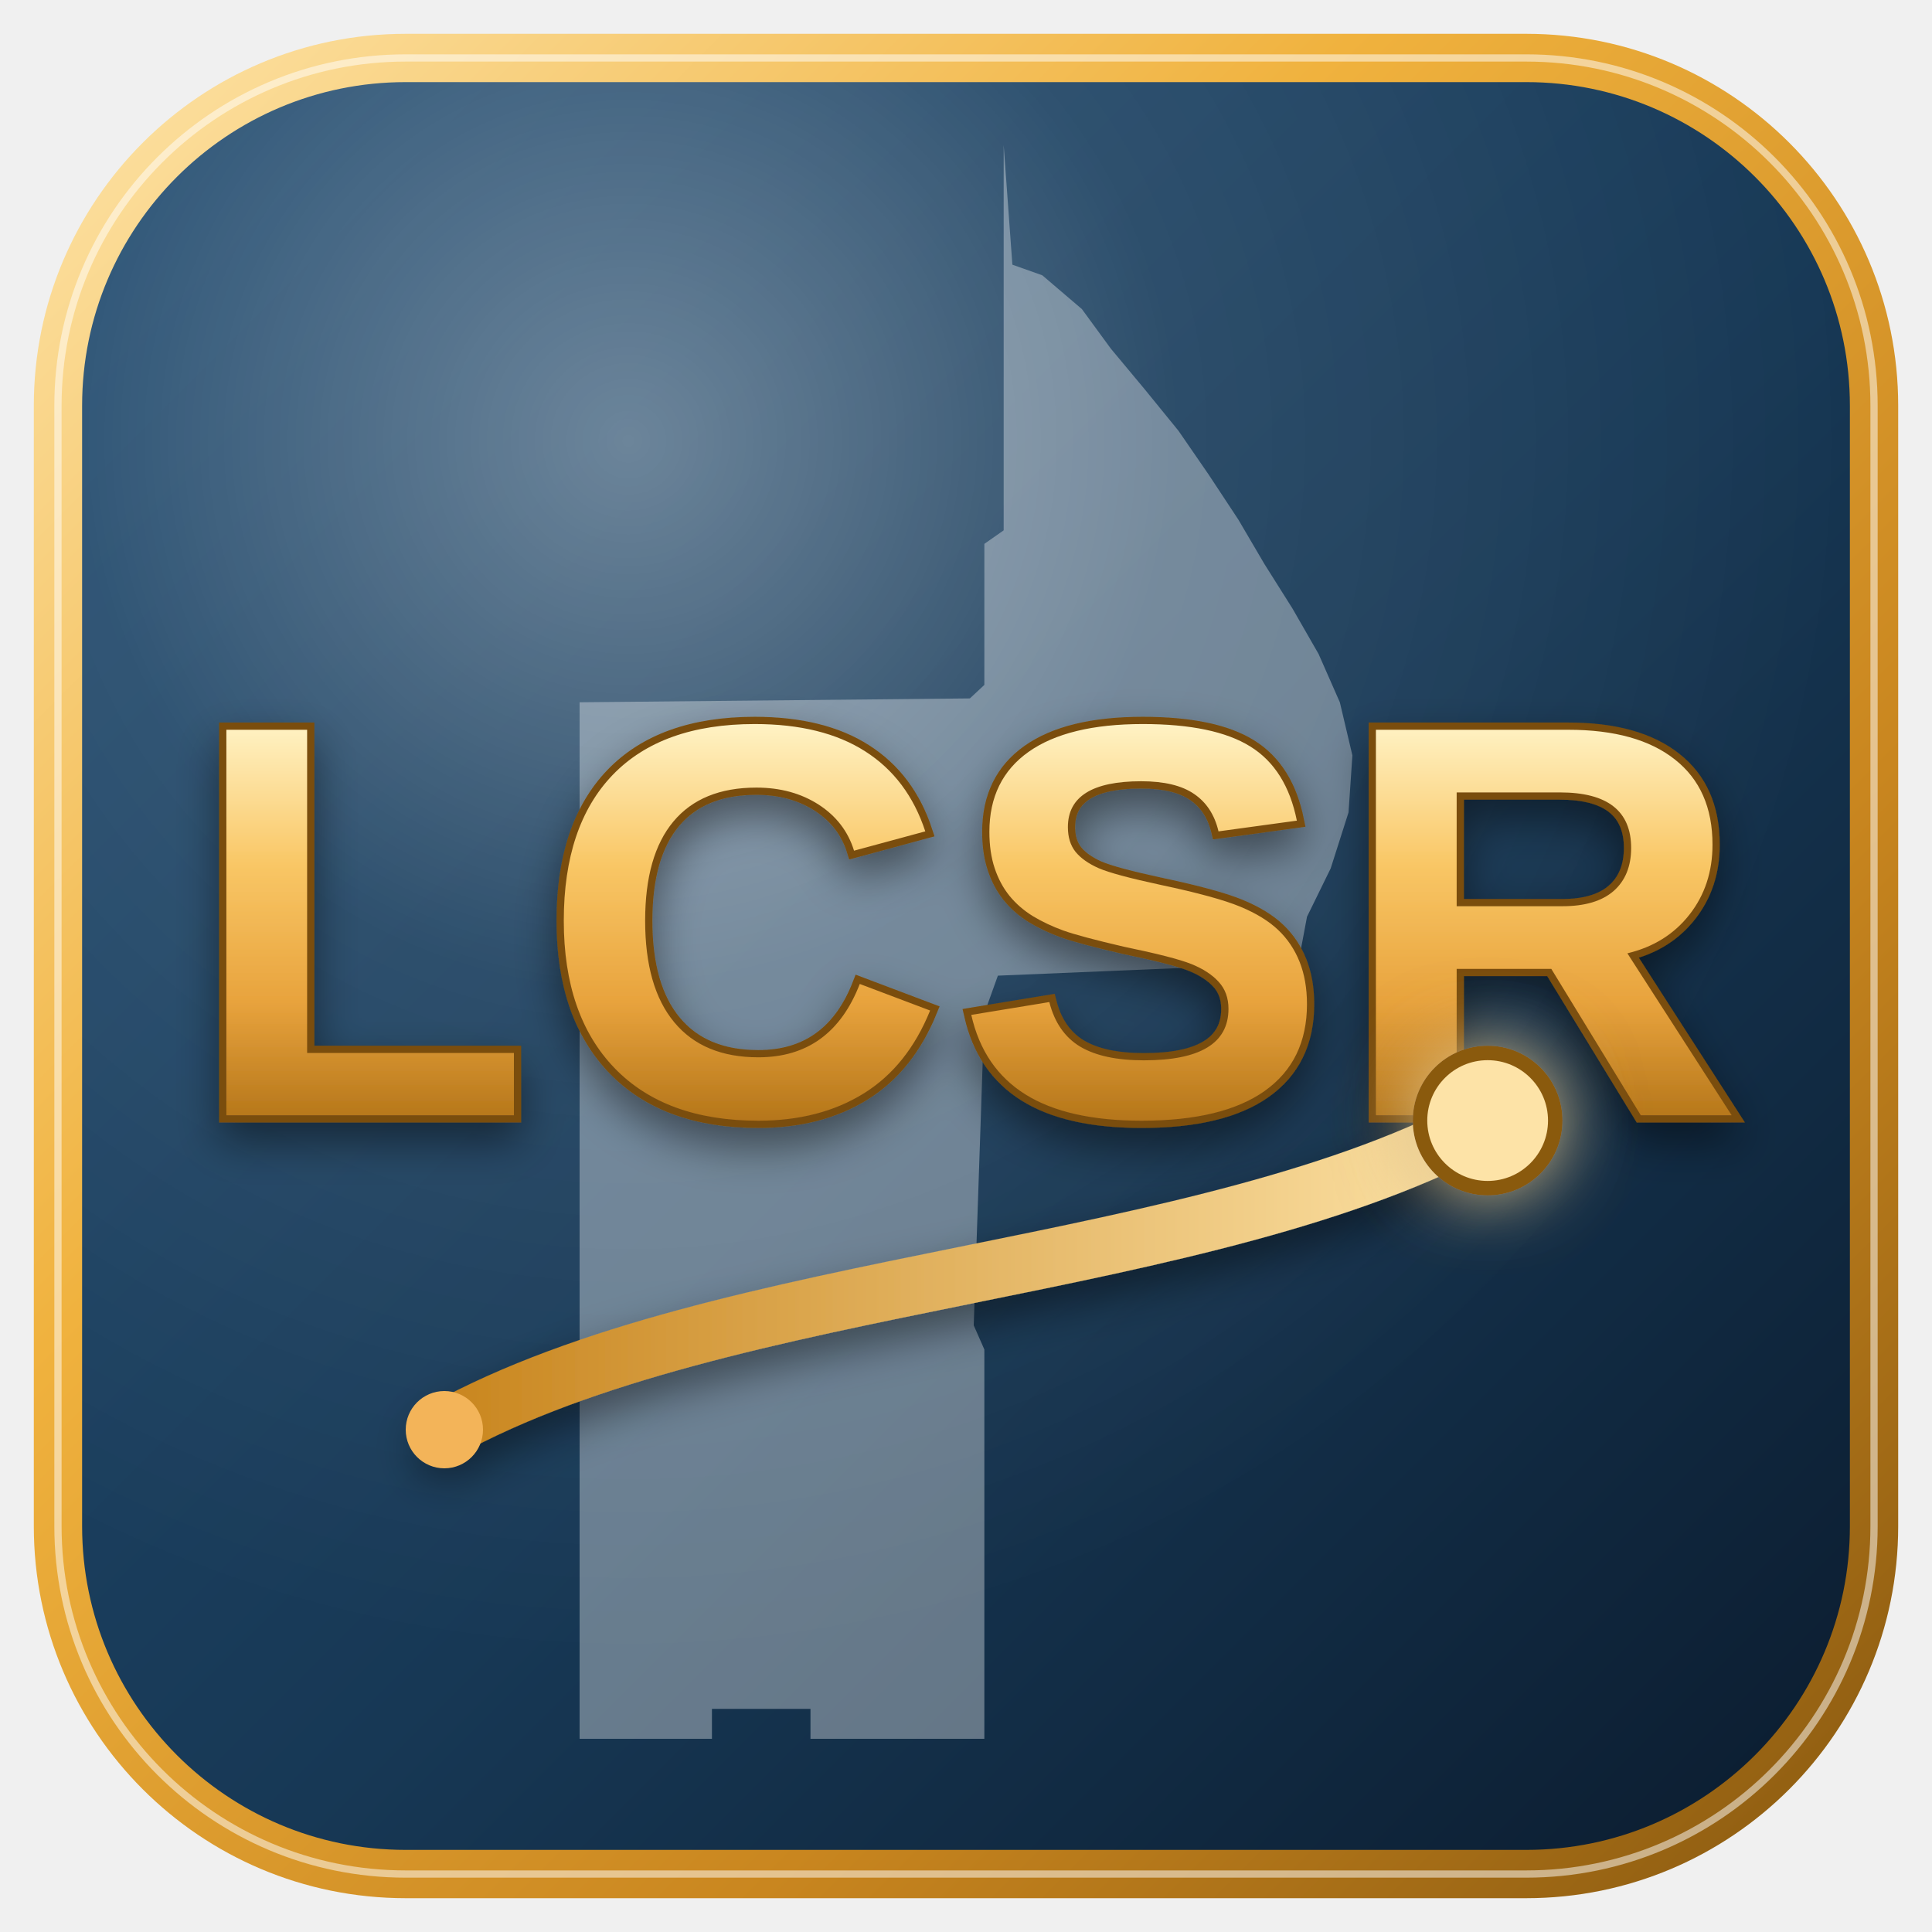
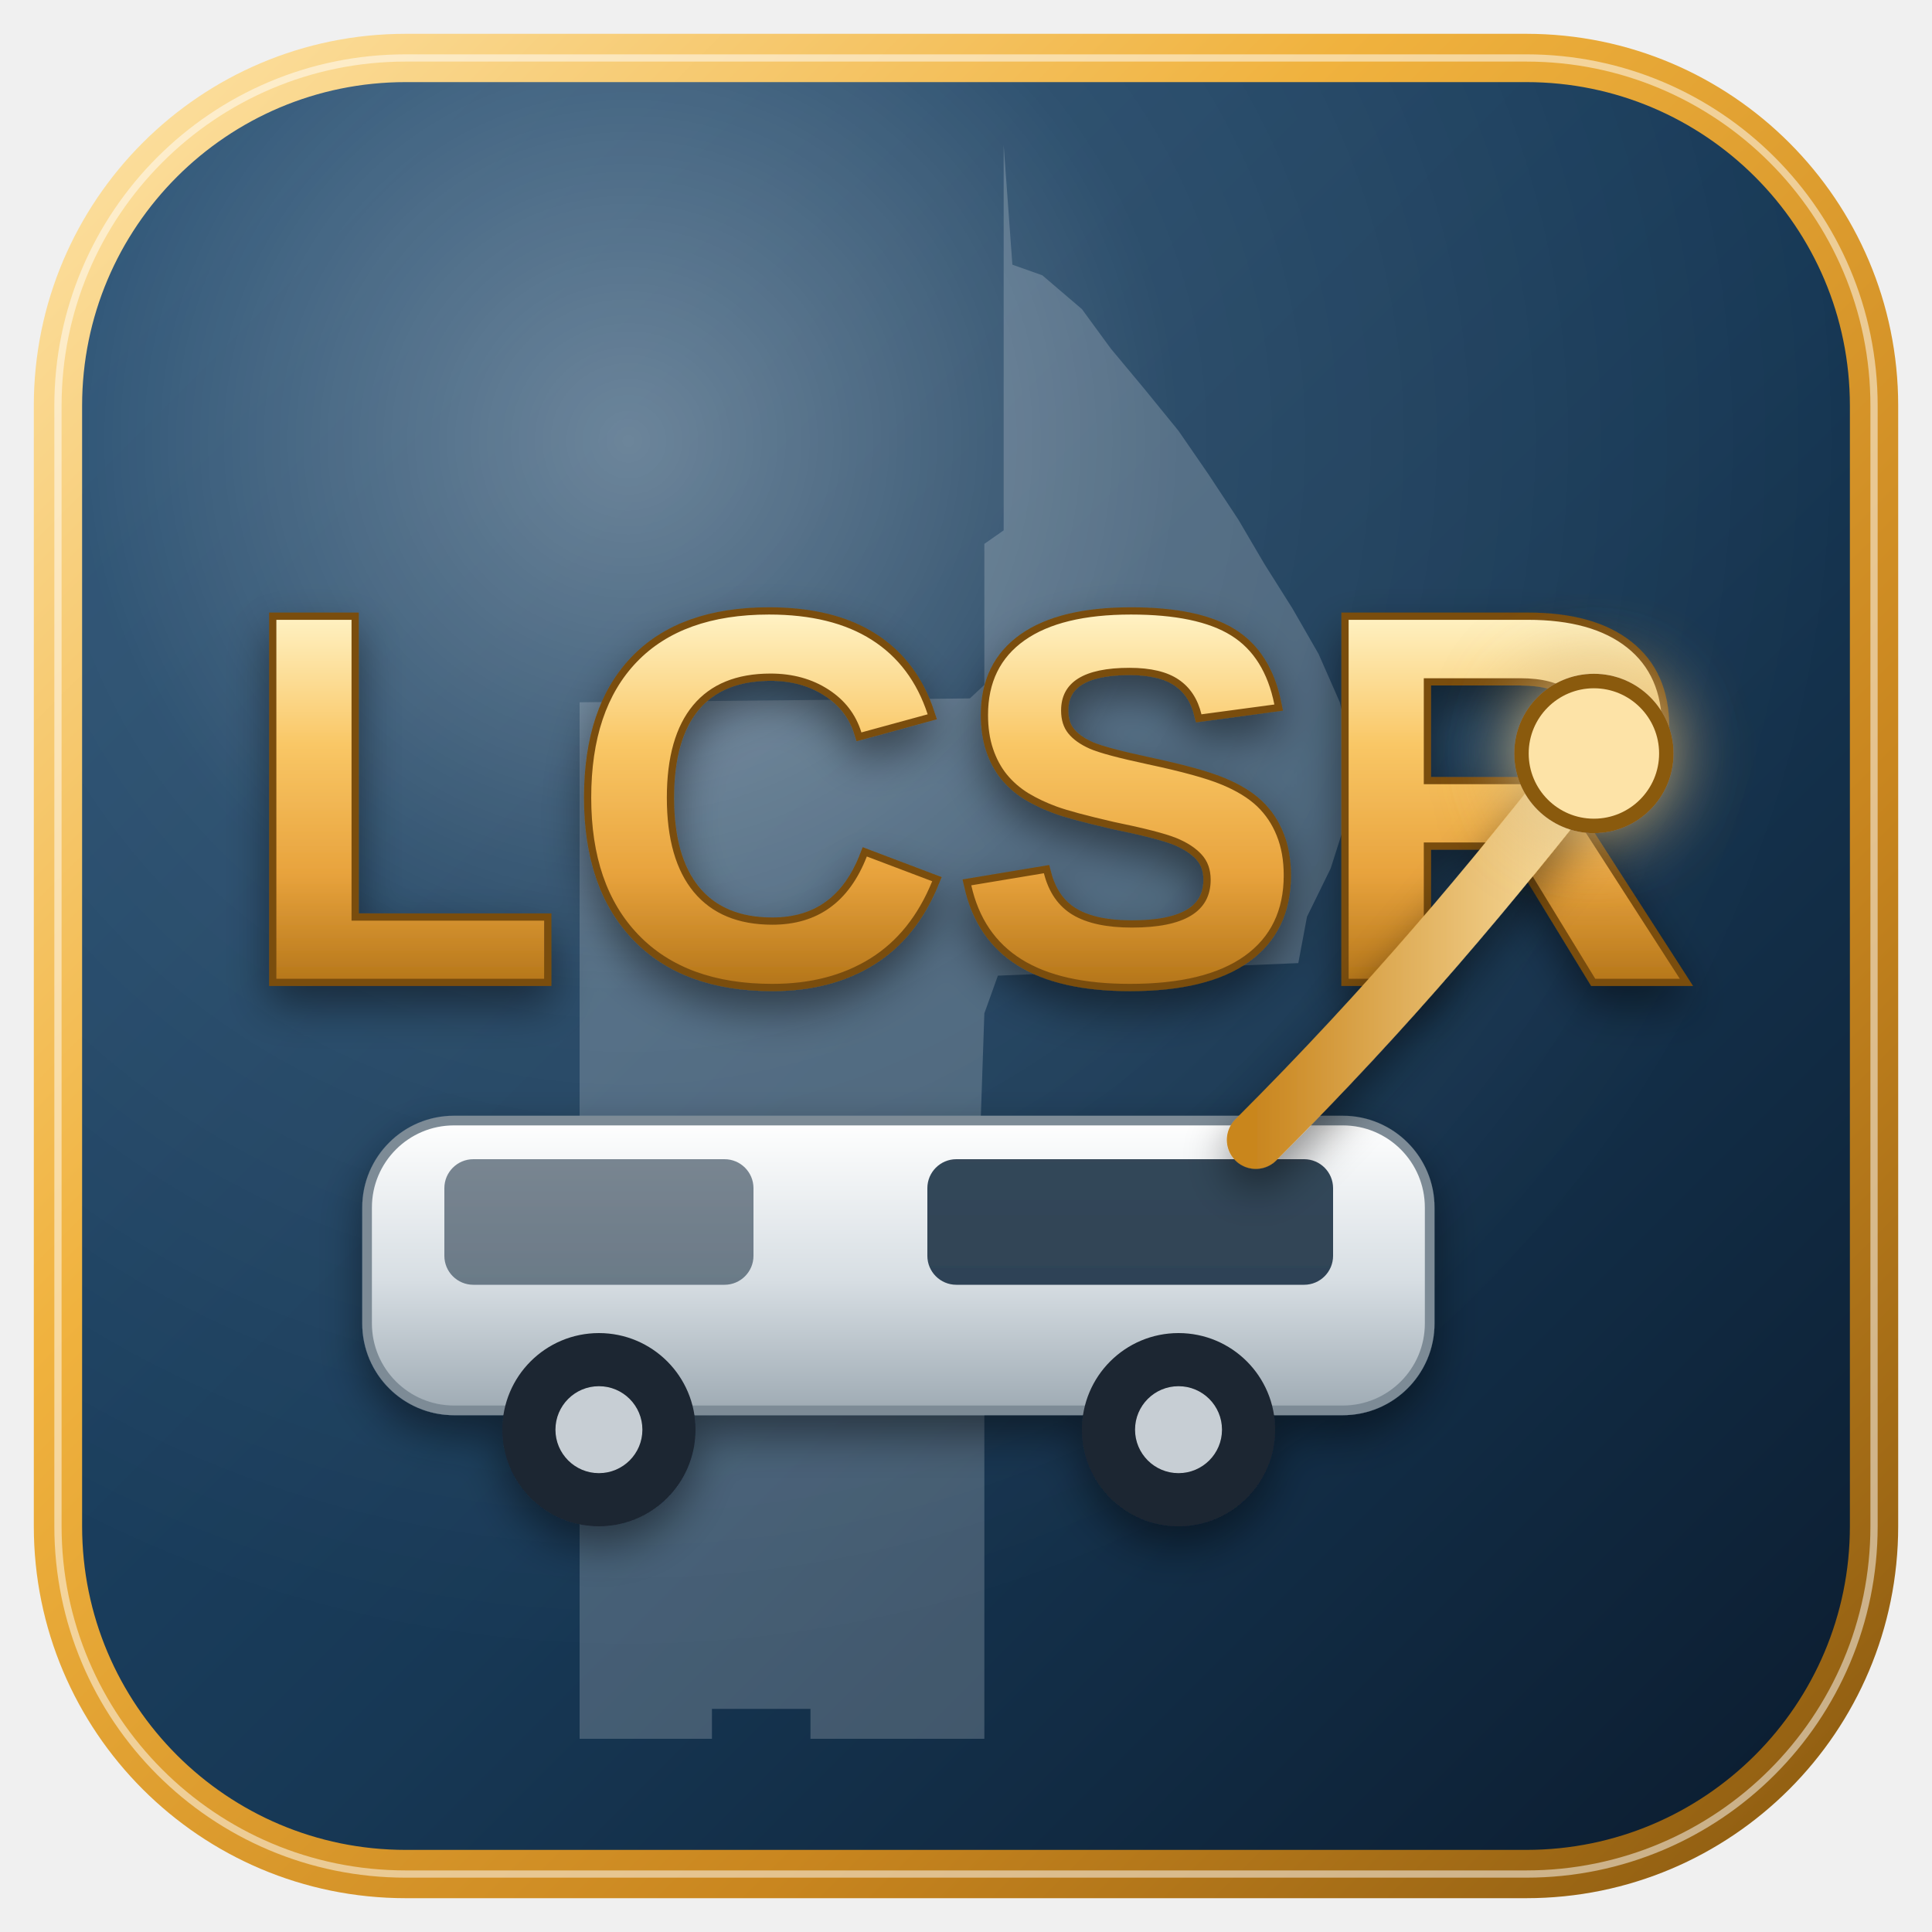
<svg xmlns="http://www.w3.org/2000/svg" viewBox="0 0 200 200" role="img" aria-label="LCSR — Lake County Student Rides logo">
  <defs>
    <linearGradient id="lcsrBg" x1="0" y1="0" x2="1" y2="1">
      <stop offset="0" stop-color="#234e73" />
      <stop offset="0.55" stop-color="#173855" />
      <stop offset="1" stop-color="#0a1a2c" />
    </linearGradient>
    <radialGradient id="glossHighlight" cx="32%" cy="22%" r="65%">
      <stop offset="0" stop-color="#ffffff" stop-opacity="0.35" />
      <stop offset="45%" stop-color="#ffffff" stop-opacity="0.08" />
      <stop offset="100%" stop-color="#ffffff" stop-opacity="0" />
    </radialGradient>
    <linearGradient id="goldRing" x1="0" y1="0" x2="1" y2="1">
      <stop offset="0" stop-color="#fde3a7" />
      <stop offset="35%" stop-color="#f0b23e" />
      <stop offset="70%" stop-color="#c9861f" />
      <stop offset="100%" stop-color="#8a5a10" />
    </linearGradient>
    <linearGradient id="goldText" x1="0" y1="0" x2="0" y2="1">
      <stop offset="0" stop-color="#fff2c4" />
      <stop offset="35%" stop-color="#f9c766" />
      <stop offset="70%" stop-color="#e8a33d" />
      <stop offset="100%" stop-color="#b5761a" />
    </linearGradient>
    <linearGradient id="goldRoute" x1="0" y1="0" x2="1" y2="0">
      <stop offset="0" stop-color="#c9861f" />
      <stop offset="100%" stop-color="#fde3a7" />
    </linearGradient>
+     <linearGradient id="vanBody" x1="0" y1="0" x2="0" y2="1">
+       <stop offset="0" stop-color="#ffffff" />
+       <stop offset="55%" stop-color="#d7dee3" />
+       <stop offset="100%" stop-color="#9fabb4" />
+     </linearGradient>
    <filter id="softShadow" x="-40%" y="-40%" width="180%" height="180%">
      <feDropShadow dx="0" dy="2" stdDeviation="2.2" flood-color="#000000" flood-opacity="0.45" />
    </filter>
    <filter id="dotGlow" x="-100%" y="-100%" width="300%" height="300%">
      <feGaussianBlur stdDeviation="4" result="blur" />
      <feMerge>
        <feMergeNode in="blur" />
        <feMergeNode in="SourceGraphic" />
      </feMerge>
    </filter>
  </defs>
  <rect x="4" y="4" width="192" height="192" rx="38" fill="url(#lcsrBg)" />
-   <path d="M103.9,15 L103.9,54.9 L101.9,56.3 L101.9,70.9 L100.4,72.3 L60,72.7 L60,180 L73.7,180 L73.7,176.9 L83.9,176.9 L83.9,180 L101.9,180 L101.9,139.7 L100.8,137.2 L101.9,104.9 L103.3,101.0 L134.4,99.7 L135.3,94.9 L137.75,89.9 L139.6,84.1 L140.0,78.2 L138.7,72.7 L136.5,67.7 L133.8,63.0 L130.9,58.4 L128.2,53.8 L125.1,49.1 L122.0,44.6 L118.5,40.3 L115.0,36.1 L112.0,32.0 L107.9,28.5 L104.8,27.4 Z" fill="#ffffff" opacity="0.35" />
+   <path d="M103.9,15 L103.9,54.9 L101.9,56.3 L101.9,70.9 L100.4,72.3 L60,72.7 L60,180 L73.7,180 L73.7,176.9 L83.9,176.9 L83.9,180 L101.9,180 L101.9,139.7 L100.8,137.2 L101.9,104.9 L103.3,101.0 L134.4,99.7 L135.3,94.9 L137.75,89.9 L139.6,84.1 L140.0,78.2 L138.7,72.7 L136.5,67.7 L133.8,63.0 L130.9,58.4 L128.2,53.8 L125.1,49.1 L122.0,44.6 L118.5,40.3 L115.0,36.1 L112.0,32.0 L107.9,28.5 L104.8,27.4 Z" fill="#ffffff" opacity="0.2" />
  <rect x="4" y="4" width="192" height="192" rx="38" fill="url(#glossHighlight)" />
  <rect x="6" y="6" width="188" height="188" rx="36" fill="none" stroke="url(#goldRing)" stroke-width="5" />
  <rect x="6" y="6" width="188" height="188" rx="36" fill="none" stroke="#ffffff" stroke-width="0.75" opacity="0.5" />
-   <text x="100" y="99" text-anchor="middle" dominant-baseline="middle" font-family="Arial, Helvetica, sans-serif" font-weight="800" font-size="58" letter-spacing="1" fill="url(#goldText)" stroke="#7a4d10" stroke-width="1.5" paint-order="stroke" filter="url(#softShadow)">LCSR</text>
-   <path d="M46 148 C75 132 125 132 154 116" fill="none" stroke="url(#goldRoute)" stroke-width="6" stroke-linecap="round" filter="url(#softShadow)" />
-   <circle cx="46" cy="148" r="4" fill="#f3b459" />
-   <circle cx="154" cy="116" r="7" fill="#fde3a7" stroke="#8a5a10" stroke-width="1.5" filter="url(#dotGlow)" />
+   <text x="100" y="86" text-anchor="middle" dominant-baseline="middle" font-family="Arial, Helvetica, sans-serif" font-weight="800" font-size="54" letter-spacing="1" fill="url(#goldText)" stroke="#7a4d10" stroke-width="1.5" paint-order="stroke" filter="url(#softShadow)">LCSR</text>
+   <g stroke="url(#goldRoute)" stroke-width="2.5" stroke-linecap="round" opacity="0.5">
+     <line x1="18" y1="126" x2="33" y2="126" />
+     <line x1="14" y1="134" x2="31" y2="134" />
+     <line x1="18" y1="142" x2="33" y2="142" />
+   </g>
+   <g filter="url(#softShadow)">
+     <rect x="38" y="116" width="110" height="30" rx="9" fill="url(#vanBody)" stroke="#7d8b96" stroke-width="1" />
+     <rect x="46" y="120" width="32" height="13" rx="3" fill="#12283d" opacity="0.55" />
+     <rect x="96" y="120" width="42" height="13" rx="3" fill="#12283d" opacity="0.85" />
+     <circle cx="62" cy="148" r="10" fill="#1c2530" />
+     <circle cx="62" cy="148" r="4.5" fill="#c7ced4" />
+     <circle cx="122" cy="148" r="10" fill="#1c2530" />
+     <circle cx="122" cy="148" r="4.5" fill="#c7ced4" />
+   </g>
+   <path d="M130 118 C144 104 154 92 165 78" fill="none" stroke="url(#goldRoute)" stroke-width="6" stroke-linecap="round" filter="url(#softShadow)" />
+   <circle cx="165" cy="78" r="7.5" fill="#fde3a7" stroke="#8a5a10" stroke-width="1.5" filter="url(#dotGlow)" />
</svg>
